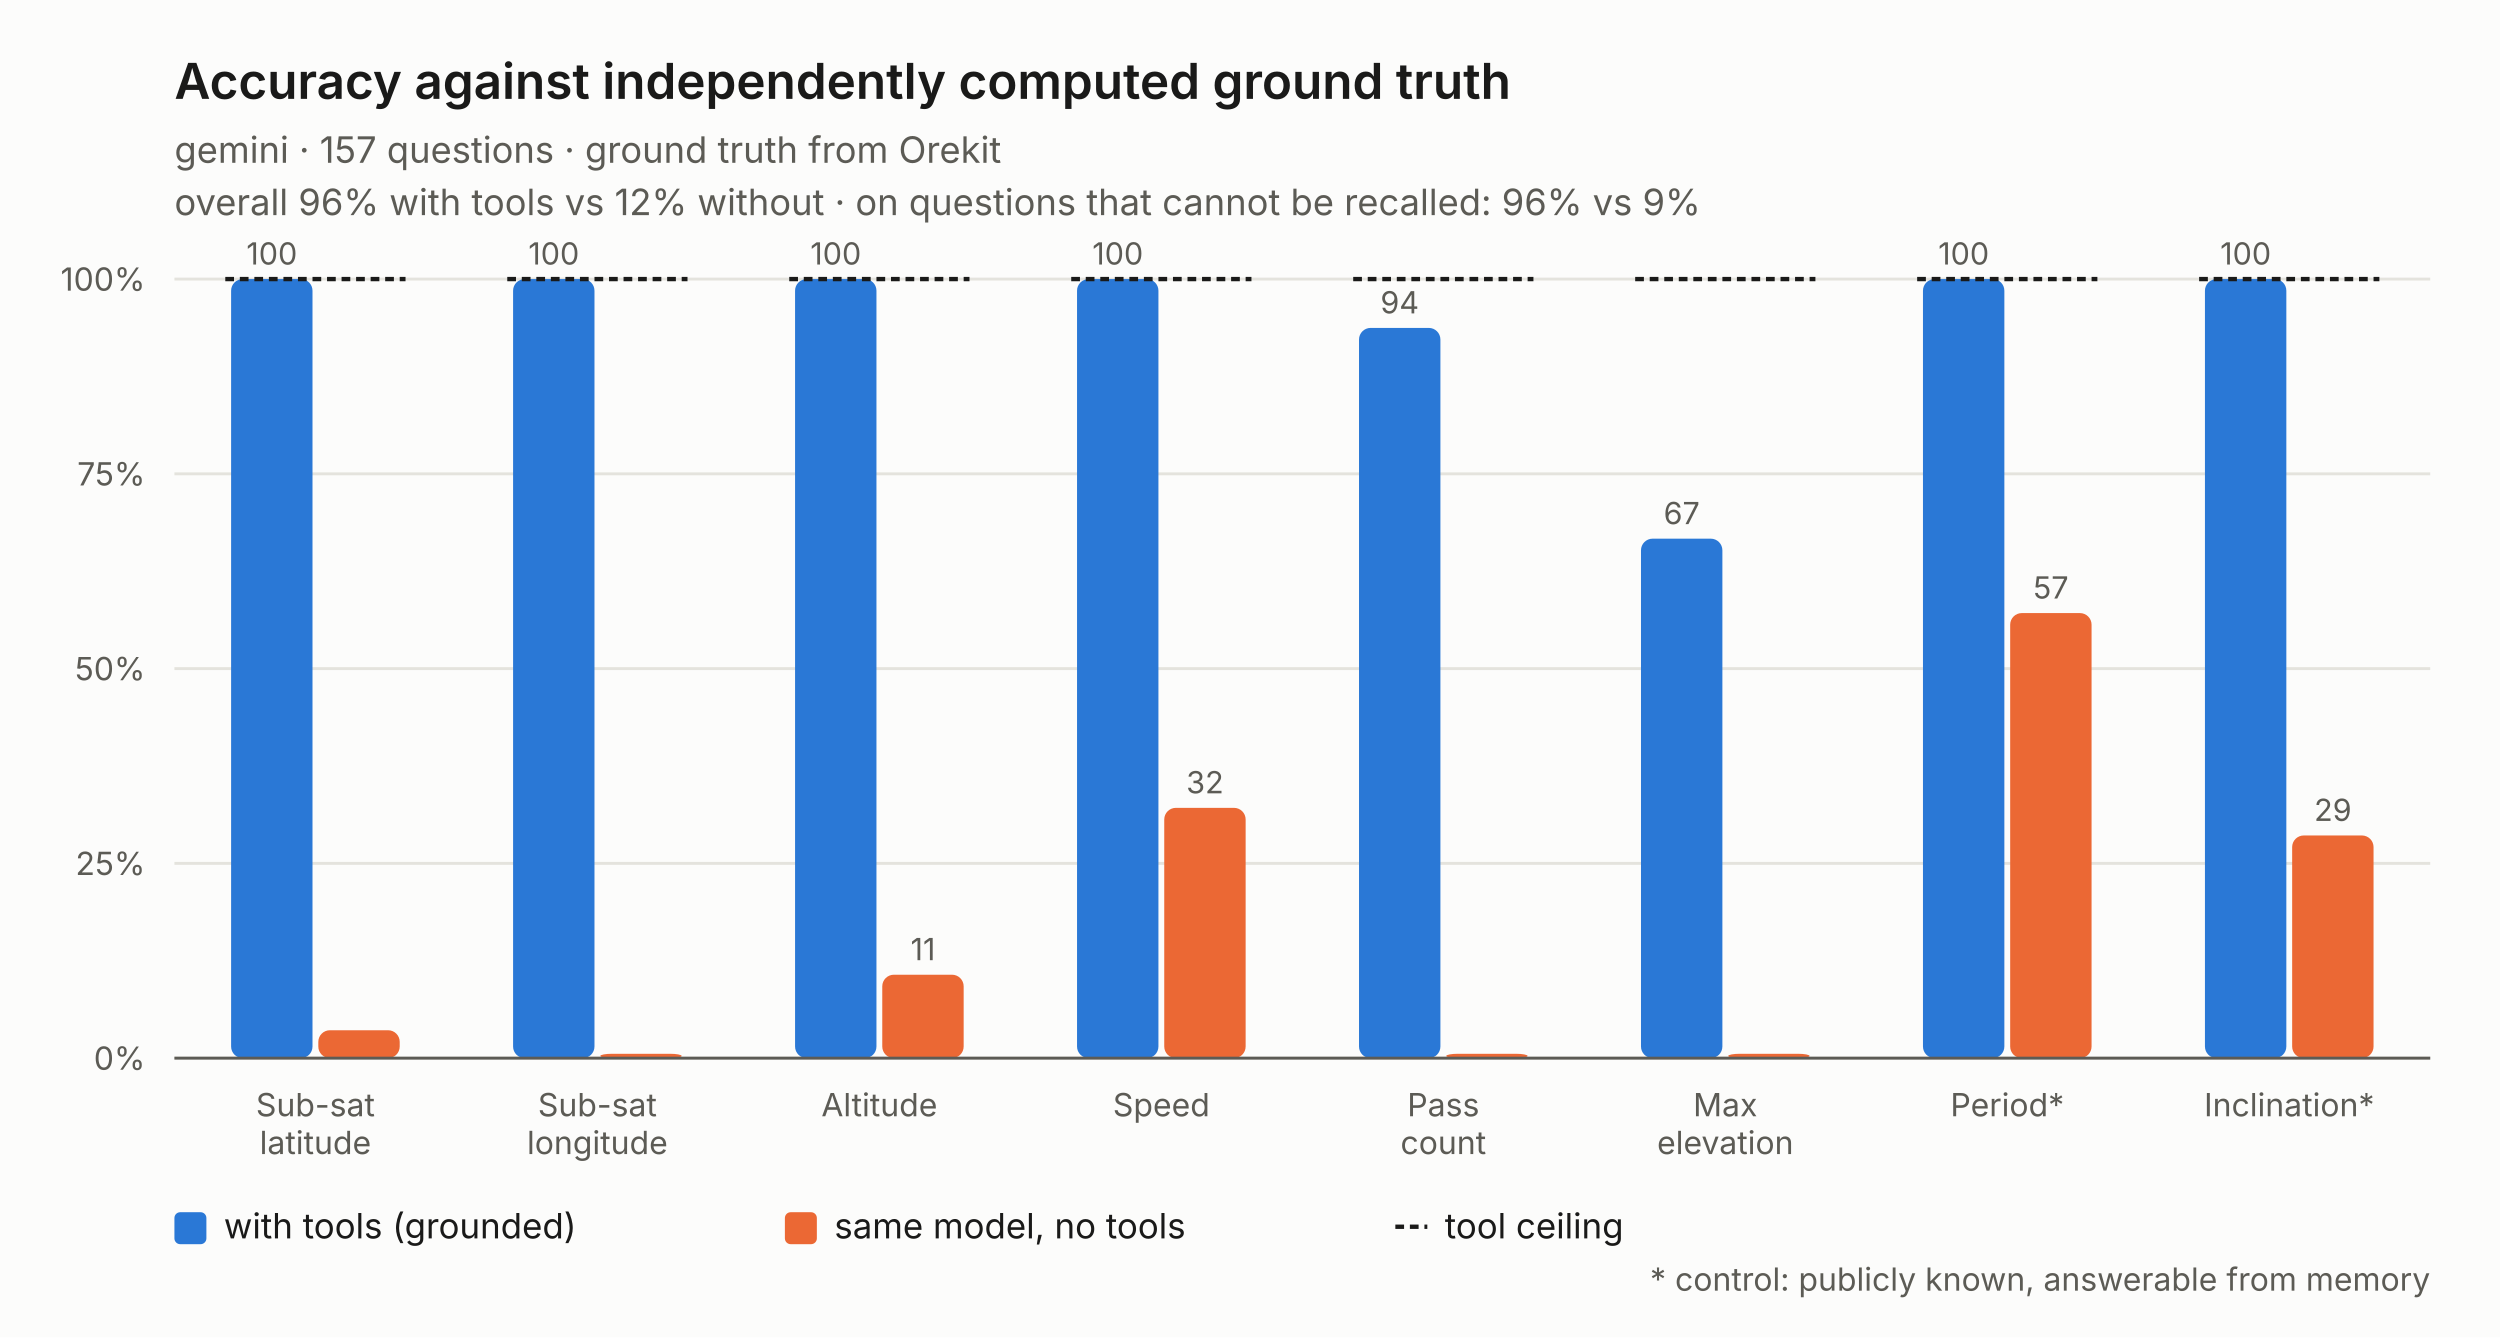
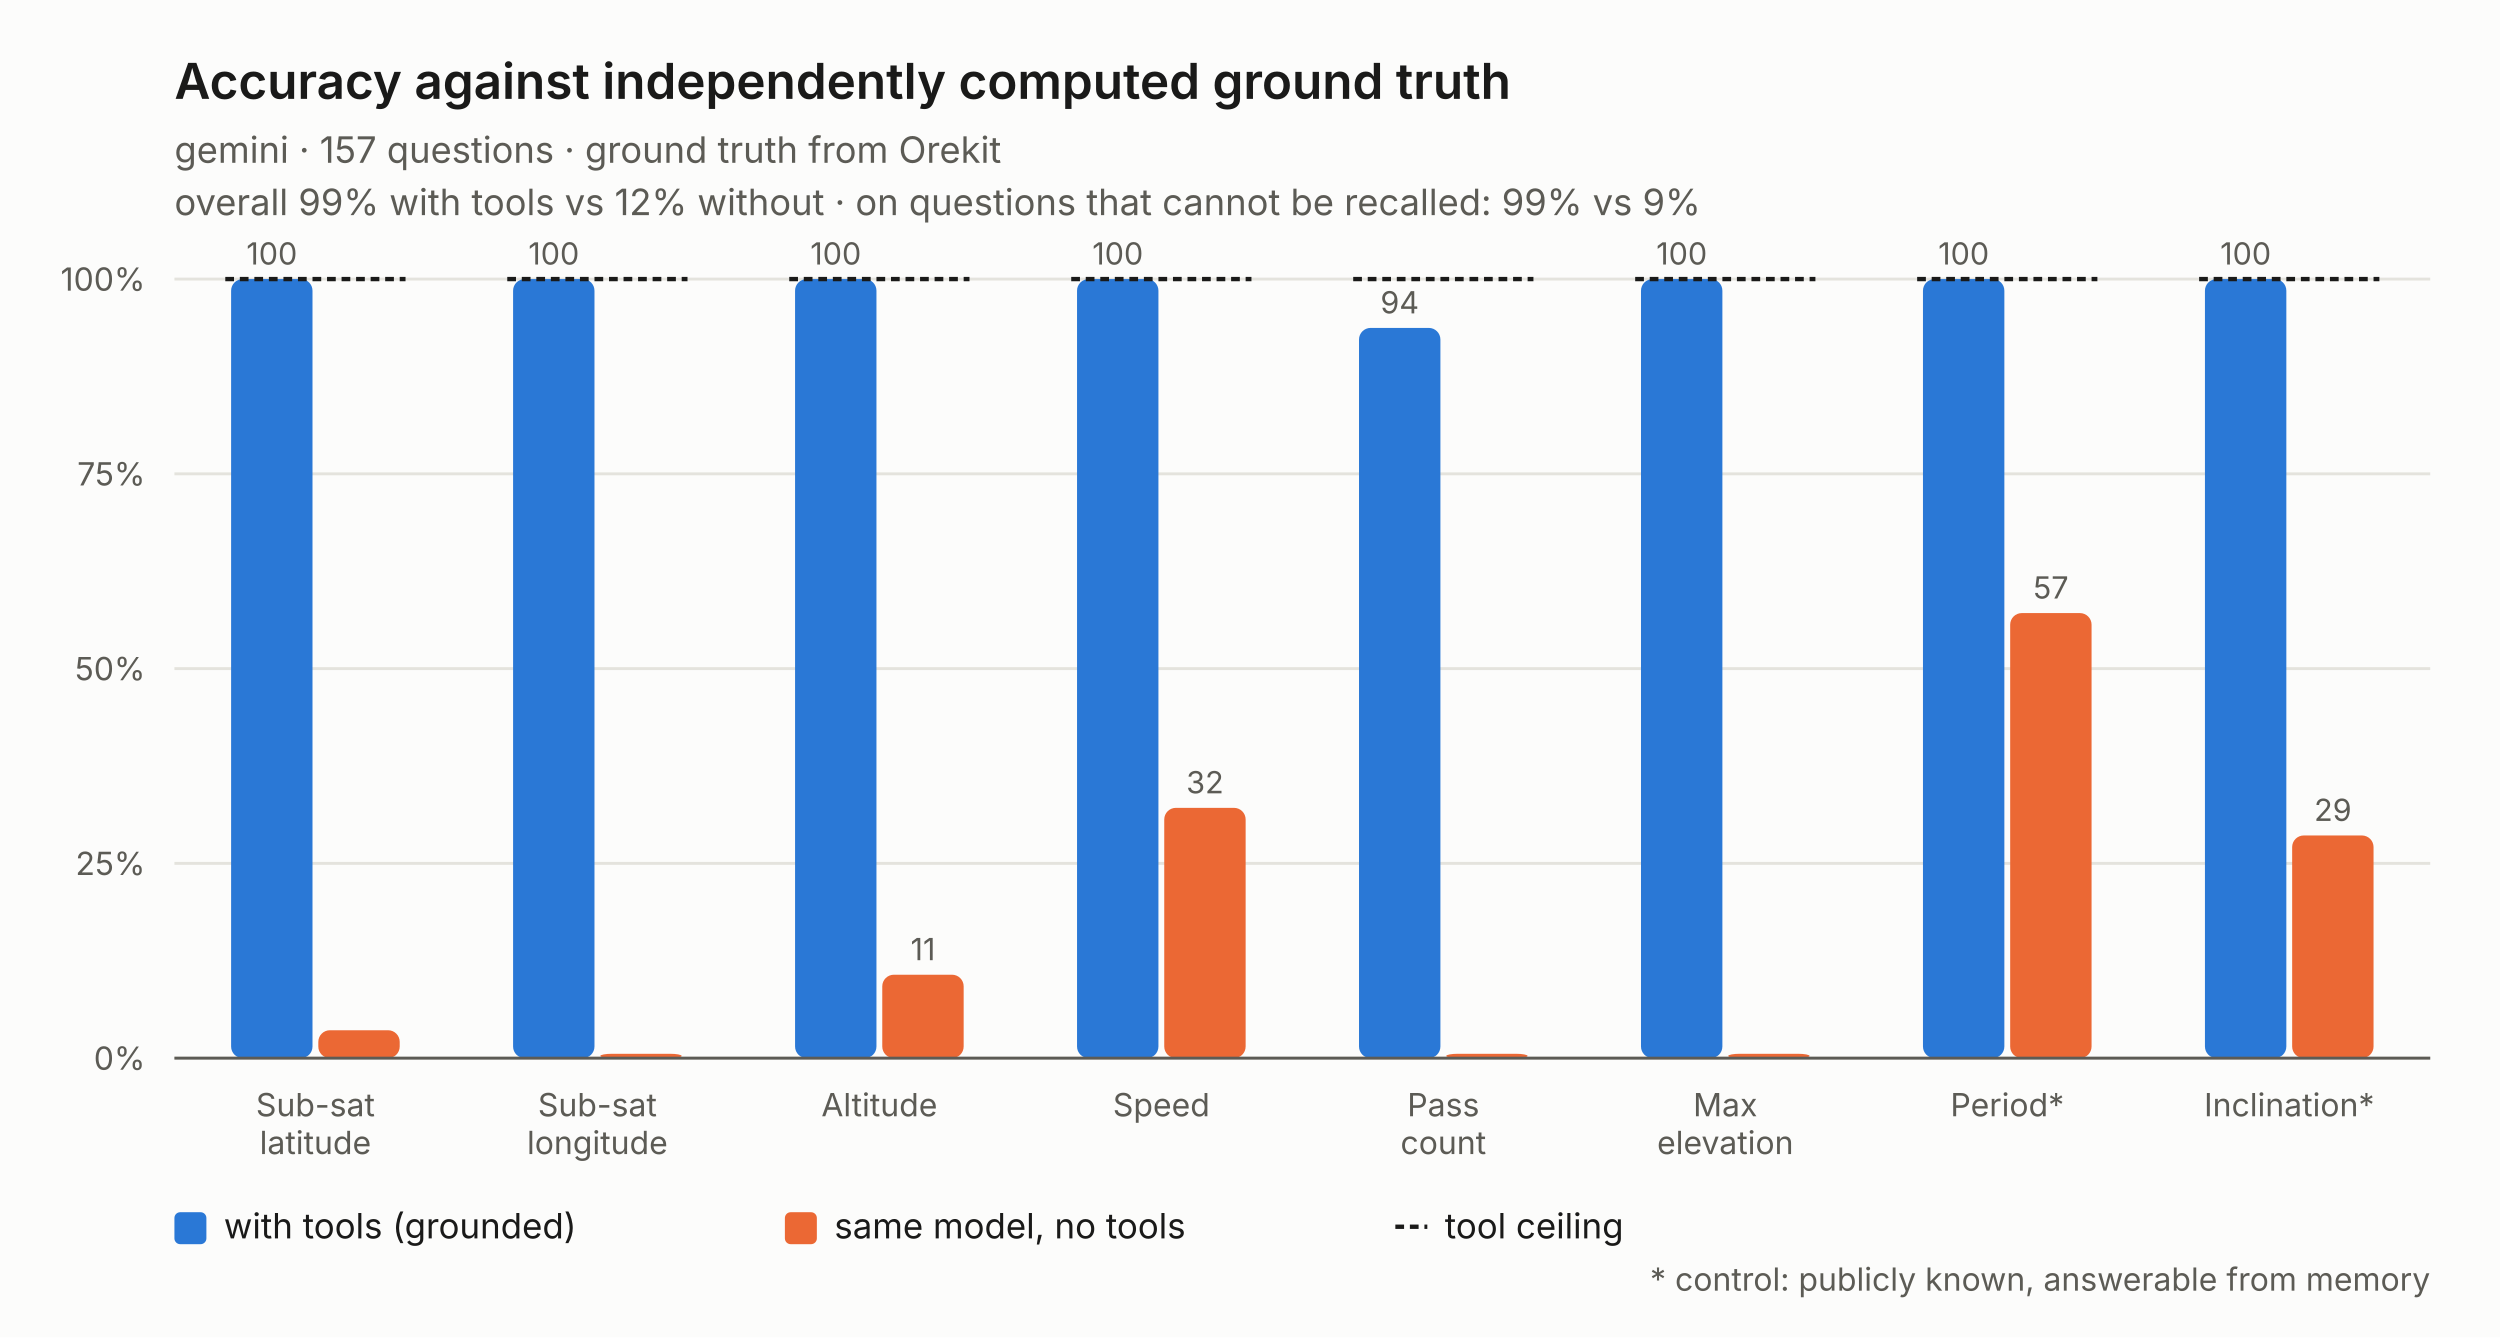
<svg xmlns="http://www.w3.org/2000/svg" width="860" height="460" viewBox="0 0 860 460" font-family="system-ui,-apple-system,Segoe UI,sans-serif">
  <rect width="860" height="460" fill="#fcfcfb" />
  <text x="60" y="34" fill="#1a1a19" font-size="17" font-weight="600">Accuracy against independently computed ground truth</text>
  <text x="60" y="56" fill="#5c5b55" font-size="12.5">gemini · 157 questions · ground truth from Orekit</text>
-   <text x="60" y="74" fill="#5c5b55" font-size="12.5">overall 96% with tools vs 12% without · on questions that cannot be recalled: 96% vs 9%</text>
+   <text x="60" y="74" fill="#5c5b55" font-size="12.5">overall 99% with tools vs 12% without · on questions that cannot be recalled: 99% vs 9%</text>
  <line x1="60" y1="364.0" x2="836" y2="364.0" stroke="#e4e3dd" stroke-width="1" />
  <text x="50" y="368.0" fill="#5c5b55" font-size="11" text-anchor="end">0%</text>
  <line x1="60" y1="297.0" x2="836" y2="297.0" stroke="#e4e3dd" stroke-width="1" />
  <text x="50" y="301.0" fill="#5c5b55" font-size="11" text-anchor="end">25%</text>
  <line x1="60" y1="230.0" x2="836" y2="230.0" stroke="#e4e3dd" stroke-width="1" />
  <text x="50" y="234.0" fill="#5c5b55" font-size="11" text-anchor="end">50%</text>
  <line x1="60" y1="163.0" x2="836" y2="163.0" stroke="#e4e3dd" stroke-width="1" />
  <text x="50" y="167.0" fill="#5c5b55" font-size="11" text-anchor="end">75%</text>
  <line x1="60" y1="96.0" x2="836" y2="96.0" stroke="#e4e3dd" stroke-width="1" />
  <text x="50" y="100.0" fill="#5c5b55" font-size="11" text-anchor="end">100%</text>
  <rect x="79.5" y="96.0" width="28.0" height="268.0" fill="#2a78d6" rx="4" />
  <text x="93.5" y="91.0" fill="#5c5b55" font-size="10.5" text-anchor="middle">100</text>
  <rect x="109.5" y="354.4" width="28.0" height="9.6" fill="#eb6834" rx="4" />
  <line x1="77.5" y1="96.0" x2="139.5" y2="96.0" stroke="#1a1a19" stroke-width="1.5" stroke-dasharray="3 2" />
  <text x="108.5" y="384" fill="#5c5b55" font-size="11" text-anchor="middle">Sub-sat</text>
  <text x="108.5" y="397" fill="#5c5b55" font-size="11" text-anchor="middle">latitude</text>
  <rect x="176.5" y="96.0" width="28.0" height="268.0" fill="#2a78d6" rx="4" />
  <text x="190.5" y="91.0" fill="#5c5b55" font-size="10.5" text-anchor="middle">100</text>
  <rect x="206.5" y="362.5" width="28.0" height="1.5" fill="#eb6834" rx="4" />
  <line x1="174.5" y1="96.0" x2="236.5" y2="96.0" stroke="#1a1a19" stroke-width="1.5" stroke-dasharray="3 2" />
  <text x="205.5" y="384" fill="#5c5b55" font-size="11" text-anchor="middle">Sub-sat</text>
  <text x="205.5" y="397" fill="#5c5b55" font-size="11" text-anchor="middle">longitude</text>
  <rect x="273.5" y="96.0" width="28.0" height="268.0" fill="#2a78d6" rx="4" />
  <text x="287.5" y="91.0" fill="#5c5b55" font-size="10.5" text-anchor="middle">100</text>
  <rect x="303.5" y="335.3" width="28.0" height="28.7" fill="#eb6834" rx="4" />
  <text x="317.5" y="330.3" fill="#5c5b55" font-size="10.5" text-anchor="middle">11</text>
  <line x1="271.5" y1="96.0" x2="333.5" y2="96.0" stroke="#1a1a19" stroke-width="1.5" stroke-dasharray="3 2" />
  <text x="302.5" y="384" fill="#5c5b55" font-size="11" text-anchor="middle">Altitude</text>
  <rect x="370.5" y="96.0" width="28.0" height="268.0" fill="#2a78d6" rx="4" />
  <text x="384.5" y="91.0" fill="#5c5b55" font-size="10.5" text-anchor="middle">100</text>
  <rect x="400.5" y="277.9" width="28.0" height="86.1" fill="#eb6834" rx="4" />
  <text x="414.5" y="272.9" fill="#5c5b55" font-size="10.5" text-anchor="middle">32</text>
  <line x1="368.5" y1="96.0" x2="430.5" y2="96.0" stroke="#1a1a19" stroke-width="1.5" stroke-dasharray="3 2" />
  <text x="399.5" y="384" fill="#5c5b55" font-size="11" text-anchor="middle">Speed</text>
  <rect x="467.5" y="112.8" width="28.0" height="251.2" fill="#2a78d6" rx="4" />
  <text x="481.5" y="107.8" fill="#5c5b55" font-size="10.5" text-anchor="middle">94</text>
  <rect x="497.5" y="362.5" width="28.0" height="1.5" fill="#eb6834" rx="4" />
  <line x1="465.5" y1="96.0" x2="527.5" y2="96.0" stroke="#1a1a19" stroke-width="1.5" stroke-dasharray="3 2" />
  <text x="496.5" y="384" fill="#5c5b55" font-size="11" text-anchor="middle">Pass</text>
  <text x="496.5" y="397" fill="#5c5b55" font-size="11" text-anchor="middle">count</text>
-   <rect x="564.5" y="185.3" width="28.0" height="178.7" fill="#2a78d6" rx="4" />
-   <text x="578.5" y="180.3" fill="#5c5b55" font-size="10.5" text-anchor="middle">67</text>
+   <rect x="564.5" y="96.0" width="28.0" height="268.0" fill="#2a78d6" rx="4" />
+   <text x="578.5" y="91.0" fill="#5c5b55" font-size="10.5" text-anchor="middle">100</text>
  <rect x="594.5" y="362.5" width="28.0" height="1.5" fill="#eb6834" rx="4" />
  <line x1="562.5" y1="96.0" x2="624.5" y2="96.0" stroke="#1a1a19" stroke-width="1.5" stroke-dasharray="3 2" />
  <text x="593.5" y="384" fill="#5c5b55" font-size="11" text-anchor="middle">Max</text>
  <text x="593.5" y="397" fill="#5c5b55" font-size="11" text-anchor="middle">elevation</text>
  <rect x="661.5" y="96.0" width="28.0" height="268.0" fill="#2a78d6" rx="4" />
  <text x="675.5" y="91.0" fill="#5c5b55" font-size="10.5" text-anchor="middle">100</text>
  <rect x="691.5" y="210.9" width="28.0" height="153.1" fill="#eb6834" rx="4" />
  <text x="705.5" y="205.9" fill="#5c5b55" font-size="10.5" text-anchor="middle">57</text>
  <line x1="659.5" y1="96.0" x2="721.5" y2="96.0" stroke="#1a1a19" stroke-width="1.5" stroke-dasharray="3 2" />
  <text x="690.5" y="384" fill="#5c5b55" font-size="11" text-anchor="middle">Period*</text>
  <rect x="758.5" y="96.0" width="28.0" height="268.0" fill="#2a78d6" rx="4" />
  <text x="772.5" y="91.0" fill="#5c5b55" font-size="10.5" text-anchor="middle">100</text>
  <rect x="788.5" y="287.4" width="28.0" height="76.6" fill="#eb6834" rx="4" />
  <text x="802.5" y="282.4" fill="#5c5b55" font-size="10.5" text-anchor="middle">29</text>
  <line x1="756.5" y1="96.0" x2="818.5" y2="96.0" stroke="#1a1a19" stroke-width="1.5" stroke-dasharray="3 2" />
  <text x="787.5" y="384" fill="#5c5b55" font-size="11" text-anchor="middle">Inclination*</text>
  <line x1="60" y1="364" x2="836" y2="364" stroke="#5c5b55" stroke-width="1" />
  <rect x="60" y="417" width="11" height="11" fill="#2a78d6" rx="2" />
  <text x="77" y="426" fill="#1a1a19" font-size="12">with tools (grounded)</text>
  <rect x="270" y="417" width="11" height="11" fill="#eb6834" rx="2" />
  <text x="287" y="426" fill="#1a1a19" font-size="12">same model, no tools</text>
  <line x1="480" y1="422" x2="491" y2="422" stroke="#1a1a19" stroke-width="1.5" stroke-dasharray="3 2" />
  <text x="497" y="426" fill="#1a1a19" font-size="12">tool ceiling</text>
  <text x="836" y="444" fill="#5c5b55" font-size="11" text-anchor="end">* control: publicly known, answerable from memory</text>
</svg>
